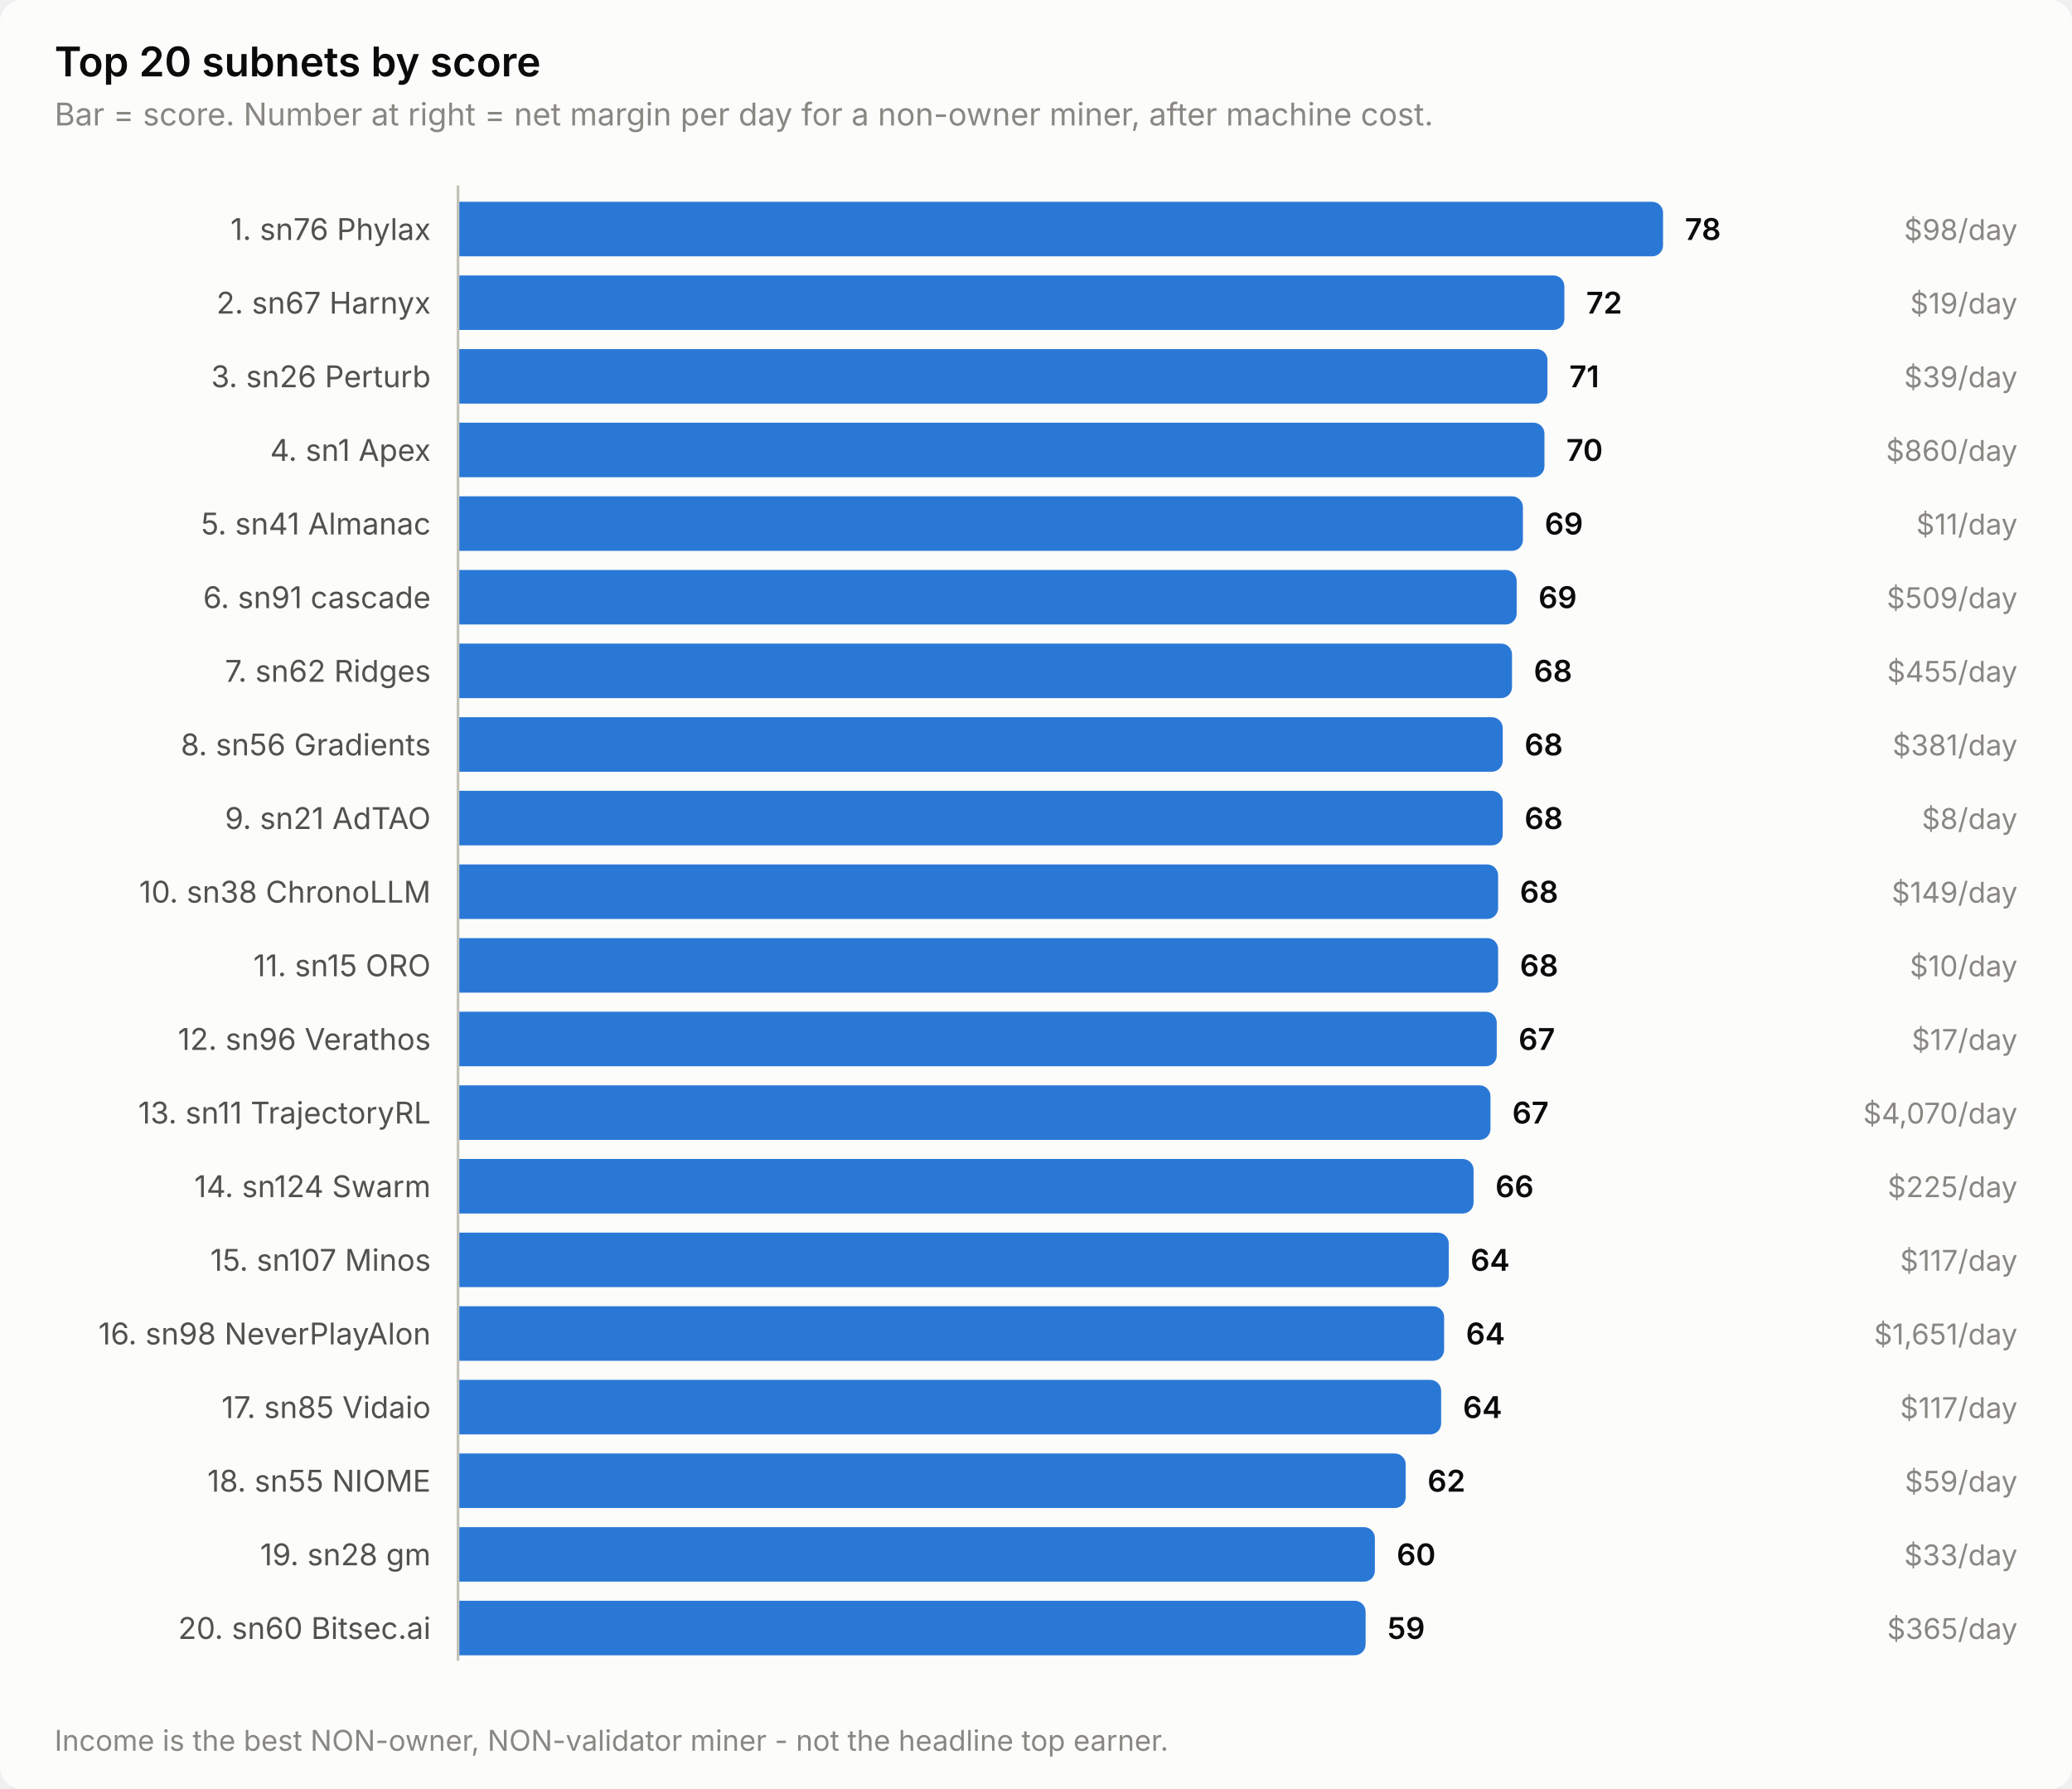
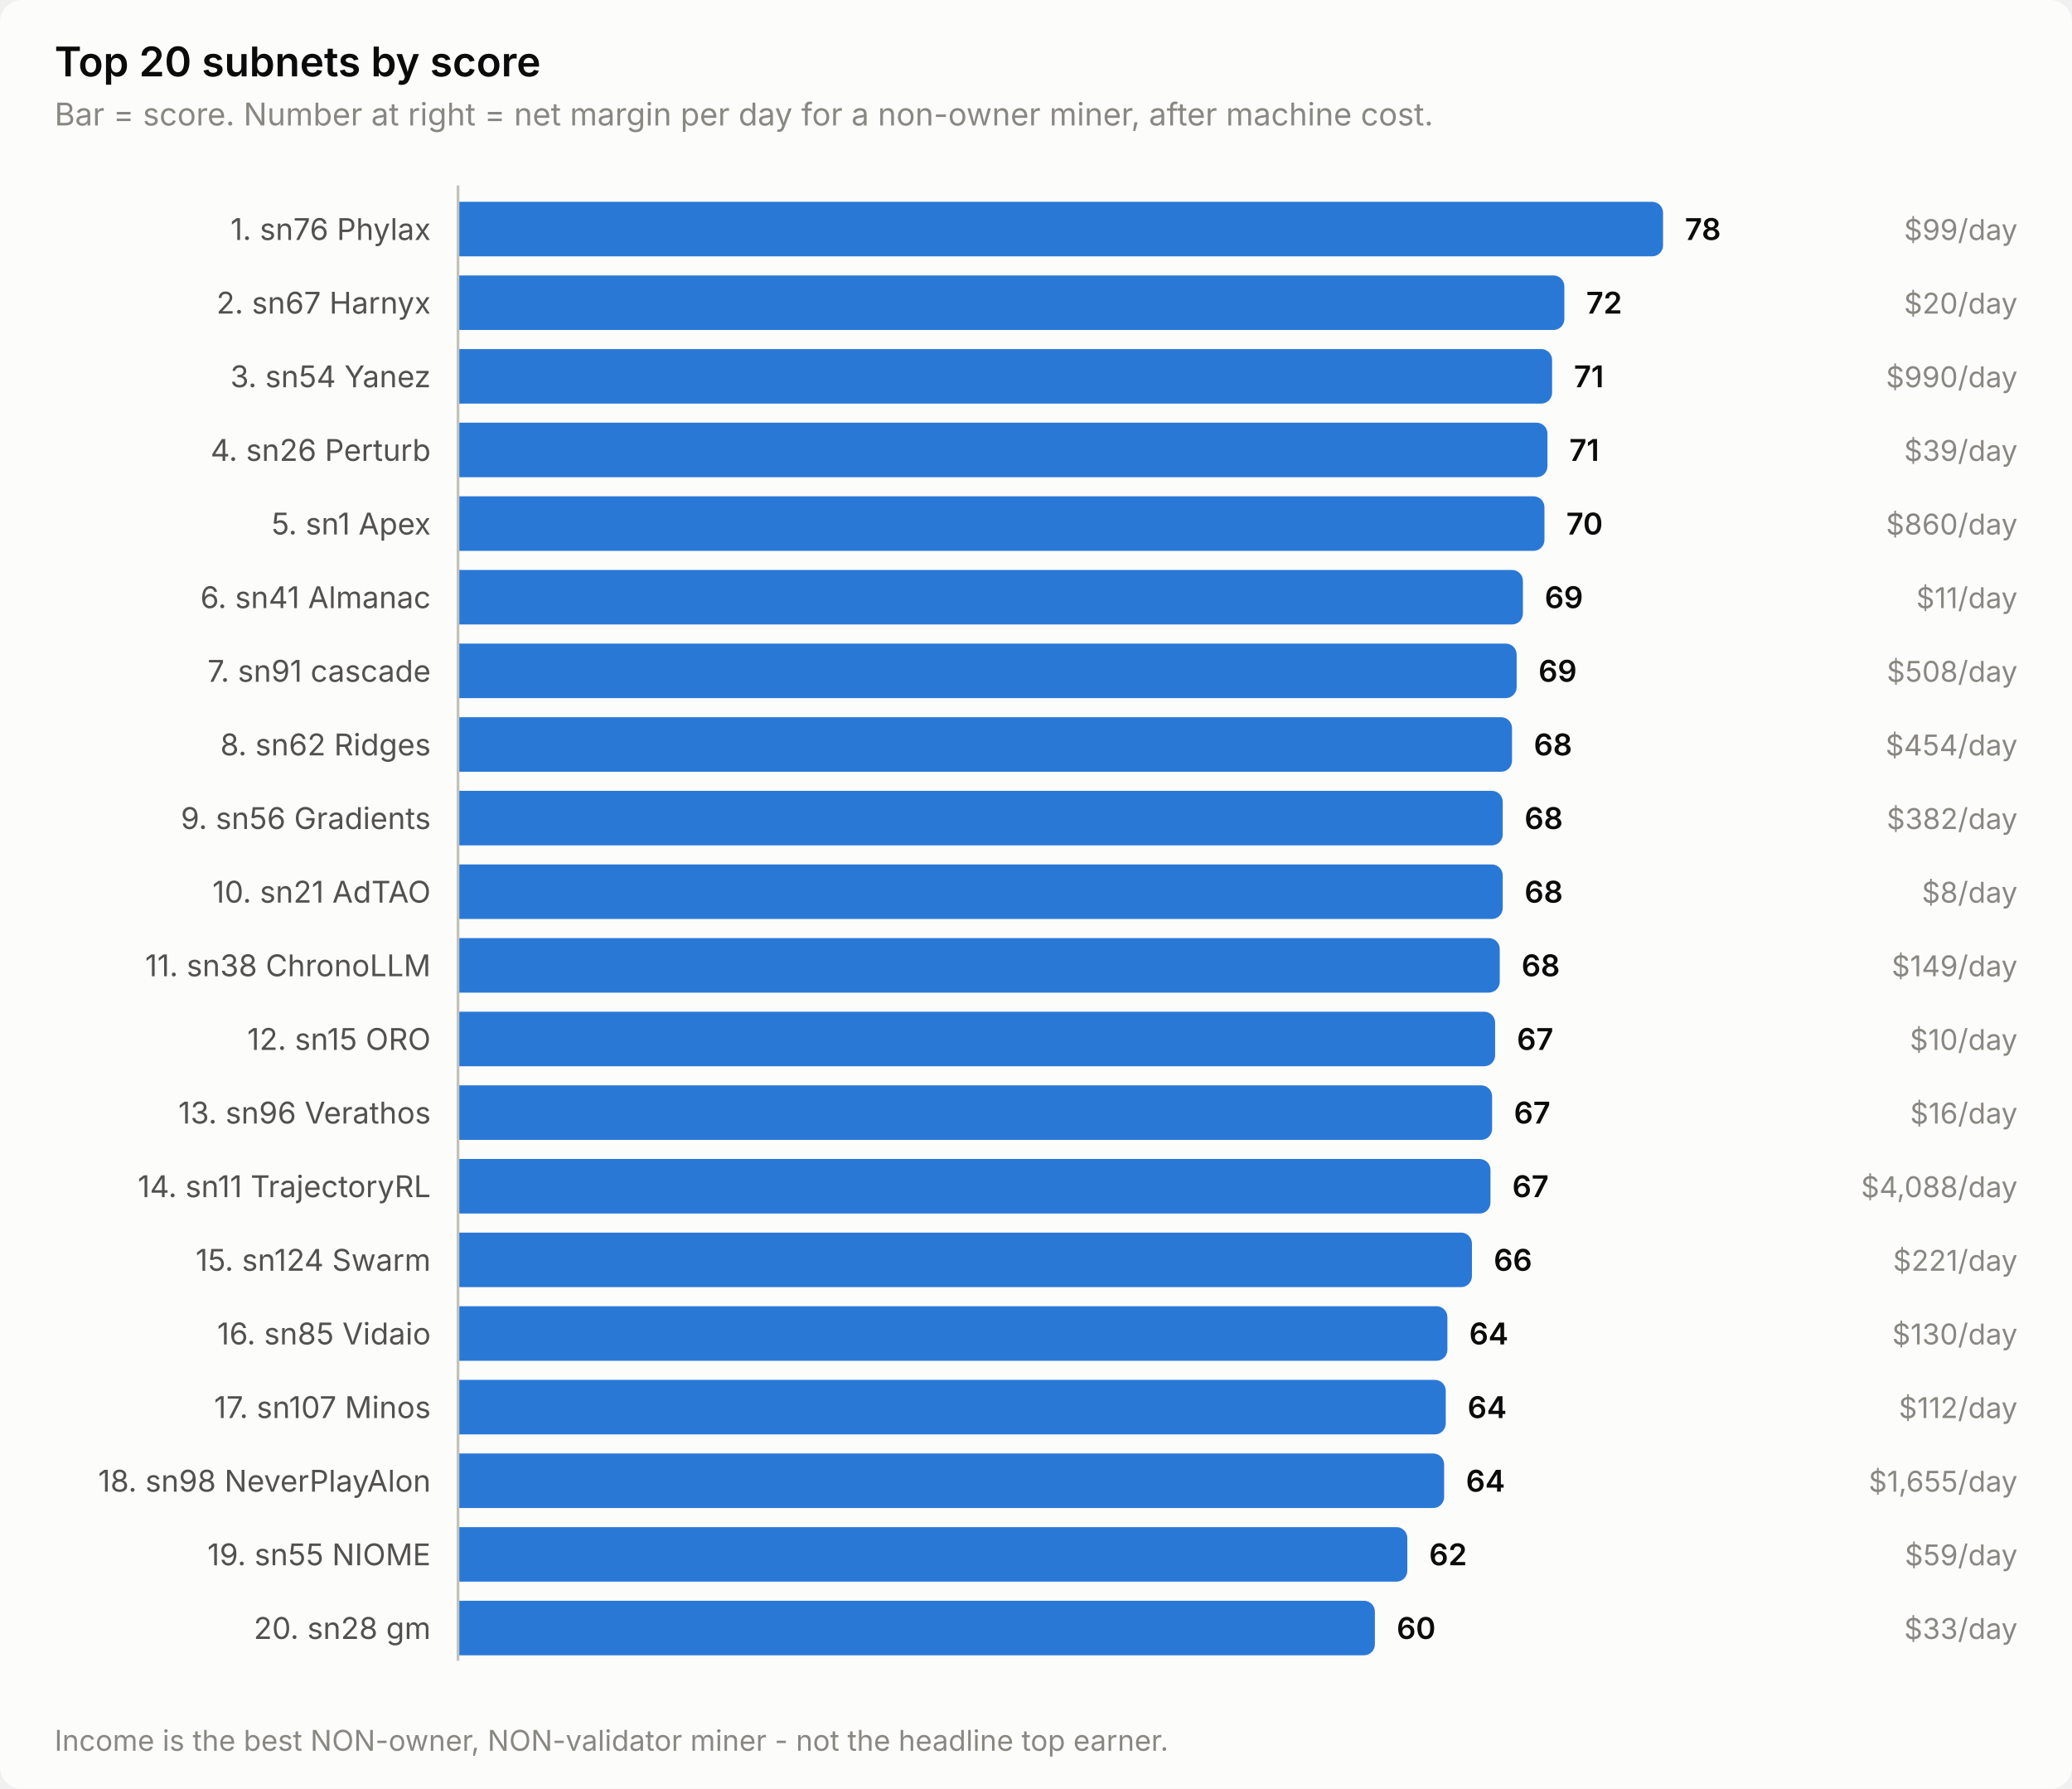
<svg xmlns="http://www.w3.org/2000/svg" width="760" height="656" viewBox="0 0 760 656" role="img" aria-label="Top 20 subnets by score">
  <style>
    text { font-family: system-ui, -apple-system, 'Segoe UI', sans-serif; }
    .t-title { font-size: 15px; font-weight: 600; }
    .t-sub { font-size: 11.5px; }
    .t-lab { font-size: 11px; }
    .t-val { font-size: 11px; font-weight: 600; font-variant-numeric: tabular-nums; }
    .t-tick { font-size: 10.5px; font-variant-numeric: tabular-nums; }

    .surface { fill: #fcfcfb; }
    .ink { fill: #0b0b0b; }
    .ink2 { fill: #52514e; }
    .muted { fill: #898781; }
    .grid { stroke: #e1e0d9; }
    .axis { stroke: #c3c2b7; }
    .accent { fill: #2a78d6; }
    .critical { fill: #d03b3b; }
    .deemph { fill: #d8d7d0; }

    @media (prefers-color-scheme: dark) {
      .surface { fill: #1a1a19; }
      .ink { fill: #ffffff; }
      .ink2 { fill: #c3c2b7; }
      .muted { fill: #898781; }
      .grid { stroke: #2c2c2a; }
      .axis { stroke: #383835; }
      .accent { fill: #3987e5; }
      .deemph { fill: #3a3a37; }
    }
</style>
  <rect class="surface" width="760" height="656" rx="8" />
  <text class="ink t-title" x="20" y="28">Top 20 subnets by score</text>
  <text class="muted t-sub" x="20" y="46">Bar = score. Number at right = net margin per day for a non-owner miner, after machine cost.</text>
  <text class="ink2 t-lab" x="158" y="88" text-anchor="end">1. sn76 Phylax</text>
  <path class="accent" d="M168.0,74.0 H606.0 a4.0,4.0 0 0 1 4.0,4.0 V90.0 a4.0,4.0 0 0 1 -4.0,4.0 H168.0 Z" />
  <text class="ink t-val" x="618.0" y="88">78</text>
-   <text class="muted t-tick" x="740" y="88" text-anchor="end">$98/day</text>
+   <text class="muted t-tick" x="740" y="88" text-anchor="end">$99/day</text>
  <text class="ink2 t-lab" x="158" y="115" text-anchor="end">2. sn67 Harnyx</text>
  <path class="accent" d="M168.0,101.0 H569.8 a4.0,4.0 0 0 1 4.0,4.0 V117.0 a4.0,4.0 0 0 1 -4.0,4.0 H168.0 Z" />
  <text class="ink t-val" x="581.8" y="115">72</text>
-   <text class="muted t-tick" x="740" y="115" text-anchor="end">$19/day</text>
-   <text class="ink2 t-lab" x="158" y="142" text-anchor="end">3. sn26 Perturb</text>
-   <path class="accent" d="M168.0,128.0 H563.6 a4.0,4.0 0 0 1 4.0,4.0 V144.0 a4.0,4.0 0 0 1 -4.0,4.0 H168.0 Z" />
-   <text class="ink t-val" x="575.6" y="142">71</text>
-   <text class="muted t-tick" x="740" y="142" text-anchor="end">$39/day</text>
-   <text class="ink2 t-lab" x="158" y="169" text-anchor="end">4. sn1 Apex</text>
-   <path class="accent" d="M168.0,155.0 H562.5 a4.0,4.0 0 0 1 4.0,4.0 V171.0 a4.0,4.0 0 0 1 -4.0,4.0 H168.0 Z" />
-   <text class="ink t-val" x="574.5" y="169">70</text>
-   <text class="muted t-tick" x="740" y="169" text-anchor="end">$860/day</text>
-   <text class="ink2 t-lab" x="158" y="196" text-anchor="end">5. sn41 Almanac</text>
-   <path class="accent" d="M168.0,182.0 H554.6 a4.0,4.0 0 0 1 4.0,4.0 V198.0 a4.0,4.0 0 0 1 -4.0,4.0 H168.0 Z" />
-   <text class="ink t-val" x="566.6" y="196">69</text>
-   <text class="muted t-tick" x="740" y="196" text-anchor="end">$11/day</text>
-   <text class="ink2 t-lab" x="158" y="223" text-anchor="end">6. sn91 cascade</text>
-   <path class="accent" d="M168.0,209.0 H552.3 a4.0,4.0 0 0 1 4.0,4.0 V225.0 a4.0,4.0 0 0 1 -4.0,4.0 H168.0 Z" />
-   <text class="ink t-val" x="564.3" y="223">69</text>
-   <text class="muted t-tick" x="740" y="223" text-anchor="end">$509/day</text>
-   <text class="ink2 t-lab" x="158" y="250" text-anchor="end">7. sn62 Ridges</text>
-   <path class="accent" d="M168.0,236.0 H550.6 a4.0,4.0 0 0 1 4.0,4.0 V252.0 a4.0,4.0 0 0 1 -4.0,4.0 H168.0 Z" />
-   <text class="ink t-val" x="562.6" y="250">68</text>
-   <text class="muted t-tick" x="740" y="250" text-anchor="end">$455/day</text>
-   <text class="ink2 t-lab" x="158" y="277" text-anchor="end">8. sn56 Gradients</text>
-   <path class="accent" d="M168.0,263.0 H547.2 a4.0,4.0 0 0 1 4.0,4.0 V279.0 a4.0,4.0 0 0 1 -4.0,4.0 H168.0 Z" />
-   <text class="ink t-val" x="559.2" y="277">68</text>
-   <text class="muted t-tick" x="740" y="277" text-anchor="end">$381/day</text>
-   <text class="ink2 t-lab" x="158" y="304" text-anchor="end">9. sn21 AdTAO</text>
+   <text class="muted t-tick" x="740" y="115" text-anchor="end">$20/day</text>
+   <text class="ink2 t-lab" x="158" y="142" text-anchor="end">3. sn54 Yanez</text>
+   <path class="accent" d="M168.0,128.0 H565.3 a4.0,4.0 0 0 1 4.0,4.0 V144.0 a4.0,4.0 0 0 1 -4.0,4.0 H168.0 Z" />
+   <text class="ink t-val" x="577.3" y="142">71</text>
+   <text class="muted t-tick" x="740" y="142" text-anchor="end">$990/day</text>
+   <text class="ink2 t-lab" x="158" y="169" text-anchor="end">4. sn26 Perturb</text>
+   <path class="accent" d="M168.0,155.0 H563.6 a4.0,4.0 0 0 1 4.0,4.0 V171.0 a4.0,4.0 0 0 1 -4.0,4.0 H168.0 Z" />
+   <text class="ink t-val" x="575.6" y="169">71</text>
+   <text class="muted t-tick" x="740" y="169" text-anchor="end">$39/day</text>
+   <text class="ink2 t-lab" x="158" y="196" text-anchor="end">5. sn1 Apex</text>
+   <path class="accent" d="M168.0,182.0 H562.5 a4.0,4.0 0 0 1 4.0,4.0 V198.0 a4.0,4.0 0 0 1 -4.0,4.0 H168.0 Z" />
+   <text class="ink t-val" x="574.5" y="196">70</text>
+   <text class="muted t-tick" x="740" y="196" text-anchor="end">$860/day</text>
+   <text class="ink2 t-lab" x="158" y="223" text-anchor="end">6. sn41 Almanac</text>
+   <path class="accent" d="M168.0,209.0 H554.6 a4.0,4.0 0 0 1 4.0,4.0 V225.0 a4.0,4.0 0 0 1 -4.0,4.0 H168.0 Z" />
+   <text class="ink t-val" x="566.6" y="223">69</text>
+   <text class="muted t-tick" x="740" y="223" text-anchor="end">$11/day</text>
+   <text class="ink2 t-lab" x="158" y="250" text-anchor="end">7. sn91 cascade</text>
+   <path class="accent" d="M168.0,236.0 H552.3 a4.0,4.0 0 0 1 4.0,4.0 V252.0 a4.0,4.0 0 0 1 -4.0,4.0 H168.0 Z" />
+   <text class="ink t-val" x="564.3" y="250">69</text>
+   <text class="muted t-tick" x="740" y="250" text-anchor="end">$508/day</text>
+   <text class="ink2 t-lab" x="158" y="277" text-anchor="end">8. sn62 Ridges</text>
+   <path class="accent" d="M168.0,263.0 H550.6 a4.0,4.0 0 0 1 4.0,4.0 V279.0 a4.0,4.0 0 0 1 -4.0,4.0 H168.0 Z" />
+   <text class="ink t-val" x="562.6" y="277">68</text>
+   <text class="muted t-tick" x="740" y="277" text-anchor="end">$454/day</text>
+   <text class="ink2 t-lab" x="158" y="304" text-anchor="end">9. sn56 Gradients</text>
  <path class="accent" d="M168.0,290.0 H547.2 a4.0,4.0 0 0 1 4.0,4.0 V306.0 a4.0,4.0 0 0 1 -4.0,4.0 H168.0 Z" />
  <text class="ink t-val" x="559.2" y="304">68</text>
-   <text class="muted t-tick" x="740" y="304" text-anchor="end">$8/day</text>
-   <text class="ink2 t-lab" x="158" y="331" text-anchor="end">10. sn38 ChronoLLM</text>
-   <path class="accent" d="M168.0,317.0 H545.5 a4.0,4.0 0 0 1 4.0,4.0 V333.0 a4.0,4.0 0 0 1 -4.0,4.0 H168.0 Z" />
-   <text class="ink t-val" x="557.5" y="331">68</text>
-   <text class="muted t-tick" x="740" y="331" text-anchor="end">$149/day</text>
-   <text class="ink2 t-lab" x="158" y="358" text-anchor="end">11. sn15 ORO</text>
-   <path class="accent" d="M168.0,344.0 H545.5 a4.0,4.0 0 0 1 4.0,4.0 V360.0 a4.0,4.0 0 0 1 -4.0,4.0 H168.0 Z" />
-   <text class="ink t-val" x="557.5" y="358">68</text>
-   <text class="muted t-tick" x="740" y="358" text-anchor="end">$10/day</text>
-   <text class="ink2 t-lab" x="158" y="385" text-anchor="end">12. sn96 Verathos</text>
-   <path class="accent" d="M168.0,371.0 H545.0 a4.0,4.0 0 0 1 4.0,4.0 V387.0 a4.0,4.0 0 0 1 -4.0,4.0 H168.0 Z" />
-   <text class="ink t-val" x="557.0" y="385">67</text>
-   <text class="muted t-tick" x="740" y="385" text-anchor="end">$17/day</text>
-   <text class="ink2 t-lab" x="158" y="412" text-anchor="end">13. sn11 TrajectoryRL</text>
-   <path class="accent" d="M168.0,398.0 H542.7 a4.0,4.0 0 0 1 4.0,4.0 V414.0 a4.0,4.0 0 0 1 -4.0,4.0 H168.0 Z" />
-   <text class="ink t-val" x="554.7" y="412">67</text>
-   <text class="muted t-tick" x="740" y="412" text-anchor="end">$4,070/day</text>
-   <text class="ink2 t-lab" x="158" y="439" text-anchor="end">14. sn124 Swarm</text>
-   <path class="accent" d="M168.0,425.0 H536.5 a4.0,4.0 0 0 1 4.0,4.0 V441.0 a4.0,4.0 0 0 1 -4.0,4.0 H168.0 Z" />
-   <text class="ink t-val" x="548.5" y="439">66</text>
-   <text class="muted t-tick" x="740" y="439" text-anchor="end">$225/day</text>
-   <text class="ink2 t-lab" x="158" y="466" text-anchor="end">15. sn107 Minos</text>
-   <path class="accent" d="M168.0,452.0 H527.4 a4.0,4.0 0 0 1 4.0,4.0 V468.0 a4.0,4.0 0 0 1 -4.0,4.0 H168.0 Z" />
-   <text class="ink t-val" x="539.4" y="466">64</text>
-   <text class="muted t-tick" x="740" y="466" text-anchor="end">$117/day</text>
-   <text class="ink2 t-lab" x="158" y="493" text-anchor="end">16. sn98 NeverPlayAlon</text>
-   <path class="accent" d="M168.0,479.0 H525.7 a4.0,4.0 0 0 1 4.0,4.0 V495.0 a4.0,4.0 0 0 1 -4.0,4.0 H168.0 Z" />
-   <text class="ink t-val" x="537.7" y="493">64</text>
-   <text class="muted t-tick" x="740" y="493" text-anchor="end">$1,651/day</text>
-   <text class="ink2 t-lab" x="158" y="520" text-anchor="end">17. sn85 Vidaio</text>
-   <path class="accent" d="M168.0,506.0 H524.6 a4.0,4.0 0 0 1 4.0,4.0 V522.0 a4.0,4.0 0 0 1 -4.0,4.0 H168.0 Z" />
-   <text class="ink t-val" x="536.6" y="520">64</text>
-   <text class="muted t-tick" x="740" y="520" text-anchor="end">$117/day</text>
-   <text class="ink2 t-lab" x="158" y="547" text-anchor="end">18. sn55 NIOME</text>
-   <path class="accent" d="M168.0,533.0 H511.6 a4.0,4.0 0 0 1 4.0,4.0 V549.0 a4.0,4.0 0 0 1 -4.0,4.0 H168.0 Z" />
-   <text class="ink t-val" x="523.6" y="547">62</text>
-   <text class="muted t-tick" x="740" y="547" text-anchor="end">$59/day</text>
-   <text class="ink2 t-lab" x="158" y="574" text-anchor="end">19. sn28 gm</text>
-   <path class="accent" d="M168.0,560.0 H500.3 a4.0,4.0 0 0 1 4.0,4.0 V576.0 a4.0,4.0 0 0 1 -4.0,4.0 H168.0 Z" />
-   <text class="ink t-val" x="512.3" y="574">60</text>
-   <text class="muted t-tick" x="740" y="574" text-anchor="end">$33/day</text>
-   <text class="ink2 t-lab" x="158" y="601" text-anchor="end">20. sn60 Bitsec.ai</text>
-   <path class="accent" d="M168.0,587.0 H496.9 a4.0,4.0 0 0 1 4.0,4.0 V603.0 a4.0,4.0 0 0 1 -4.0,4.0 H168.0 Z" />
-   <text class="ink t-val" x="508.9" y="601">59</text>
-   <text class="muted t-tick" x="740" y="601" text-anchor="end">$365/day</text>
+   <text class="muted t-tick" x="740" y="304" text-anchor="end">$382/day</text>
+   <text class="ink2 t-lab" x="158" y="331" text-anchor="end">10. sn21 AdTAO</text>
+   <path class="accent" d="M168.0,317.0 H547.2 a4.0,4.0 0 0 1 4.0,4.0 V333.0 a4.0,4.0 0 0 1 -4.0,4.0 H168.0 Z" />
+   <text class="ink t-val" x="559.2" y="331">68</text>
+   <text class="muted t-tick" x="740" y="331" text-anchor="end">$8/day</text>
+   <text class="ink2 t-lab" x="158" y="358" text-anchor="end">11. sn38 ChronoLLM</text>
+   <path class="accent" d="M168.0,344.0 H546.1 a4.0,4.0 0 0 1 4.0,4.0 V360.0 a4.0,4.0 0 0 1 -4.0,4.0 H168.0 Z" />
+   <text class="ink t-val" x="558.1" y="358">68</text>
+   <text class="muted t-tick" x="740" y="358" text-anchor="end">$149/day</text>
+   <text class="ink2 t-lab" x="158" y="385" text-anchor="end">12. sn15 ORO</text>
+   <path class="accent" d="M168.0,371.0 H544.4 a4.0,4.0 0 0 1 4.0,4.0 V387.0 a4.0,4.0 0 0 1 -4.0,4.0 H168.0 Z" />
+   <text class="ink t-val" x="556.4" y="385">67</text>
+   <text class="muted t-tick" x="740" y="385" text-anchor="end">$10/day</text>
+   <text class="ink2 t-lab" x="158" y="412" text-anchor="end">13. sn96 Verathos</text>
+   <path class="accent" d="M168.0,398.0 H543.3 a4.0,4.0 0 0 1 4.0,4.0 V414.0 a4.0,4.0 0 0 1 -4.0,4.0 H168.0 Z" />
+   <text class="ink t-val" x="555.3" y="412">67</text>
+   <text class="muted t-tick" x="740" y="412" text-anchor="end">$16/day</text>
+   <text class="ink2 t-lab" x="158" y="439" text-anchor="end">14. sn11 TrajectoryRL</text>
+   <path class="accent" d="M168.0,425.0 H542.7 a4.0,4.0 0 0 1 4.0,4.0 V441.0 a4.0,4.0 0 0 1 -4.0,4.0 H168.0 Z" />
+   <text class="ink t-val" x="554.7" y="439">67</text>
+   <text class="muted t-tick" x="740" y="439" text-anchor="end">$4,088/day</text>
+   <text class="ink2 t-lab" x="158" y="466" text-anchor="end">15. sn124 Swarm</text>
+   <path class="accent" d="M168.0,452.0 H535.9 a4.0,4.0 0 0 1 4.0,4.0 V468.0 a4.0,4.0 0 0 1 -4.0,4.0 H168.0 Z" />
+   <text class="ink t-val" x="547.9" y="466">66</text>
+   <text class="muted t-tick" x="740" y="466" text-anchor="end">$221/day</text>
+   <text class="ink2 t-lab" x="158" y="493" text-anchor="end">16. sn85 Vidaio</text>
+   <path class="accent" d="M168.0,479.0 H526.9 a4.0,4.0 0 0 1 4.0,4.0 V495.0 a4.0,4.0 0 0 1 -4.0,4.0 H168.0 Z" />
+   <text class="ink t-val" x="538.9" y="493">64</text>
+   <text class="muted t-tick" x="740" y="493" text-anchor="end">$130/day</text>
+   <text class="ink2 t-lab" x="158" y="520" text-anchor="end">17. sn107 Minos</text>
+   <path class="accent" d="M168.0,506.0 H526.3 a4.0,4.0 0 0 1 4.0,4.0 V522.0 a4.0,4.0 0 0 1 -4.0,4.0 H168.0 Z" />
+   <text class="ink t-val" x="538.3" y="520">64</text>
+   <text class="muted t-tick" x="740" y="520" text-anchor="end">$112/day</text>
+   <text class="ink2 t-lab" x="158" y="547" text-anchor="end">18. sn98 NeverPlayAlon</text>
+   <path class="accent" d="M168.0,533.0 H525.7 a4.0,4.0 0 0 1 4.0,4.0 V549.0 a4.0,4.0 0 0 1 -4.0,4.0 H168.0 Z" />
+   <text class="ink t-val" x="537.7" y="547">64</text>
+   <text class="muted t-tick" x="740" y="547" text-anchor="end">$1,655/day</text>
+   <text class="ink2 t-lab" x="158" y="574" text-anchor="end">19. sn55 NIOME</text>
+   <path class="accent" d="M168.0,560.0 H512.2 a4.0,4.0 0 0 1 4.0,4.0 V576.0 a4.0,4.0 0 0 1 -4.0,4.0 H168.0 Z" />
+   <text class="ink t-val" x="524.2" y="574">62</text>
+   <text class="muted t-tick" x="740" y="574" text-anchor="end">$59/day</text>
+   <text class="ink2 t-lab" x="158" y="601" text-anchor="end">20. sn28 gm</text>
+   <path class="accent" d="M168.0,587.0 H500.3 a4.0,4.0 0 0 1 4.0,4.0 V603.0 a4.0,4.0 0 0 1 -4.0,4.0 H168.0 Z" />
+   <text class="ink t-val" x="512.3" y="601">60</text>
+   <text class="muted t-tick" x="740" y="601" text-anchor="end">$33/day</text>
  <line class="axis" x1="168" y1="68" x2="168" y2="609" stroke-width="1" />
  <text class="muted t-tick" x="20" y="642">Income is the best NON-owner, NON-validator miner - not the headline top earner.</text>
</svg>
